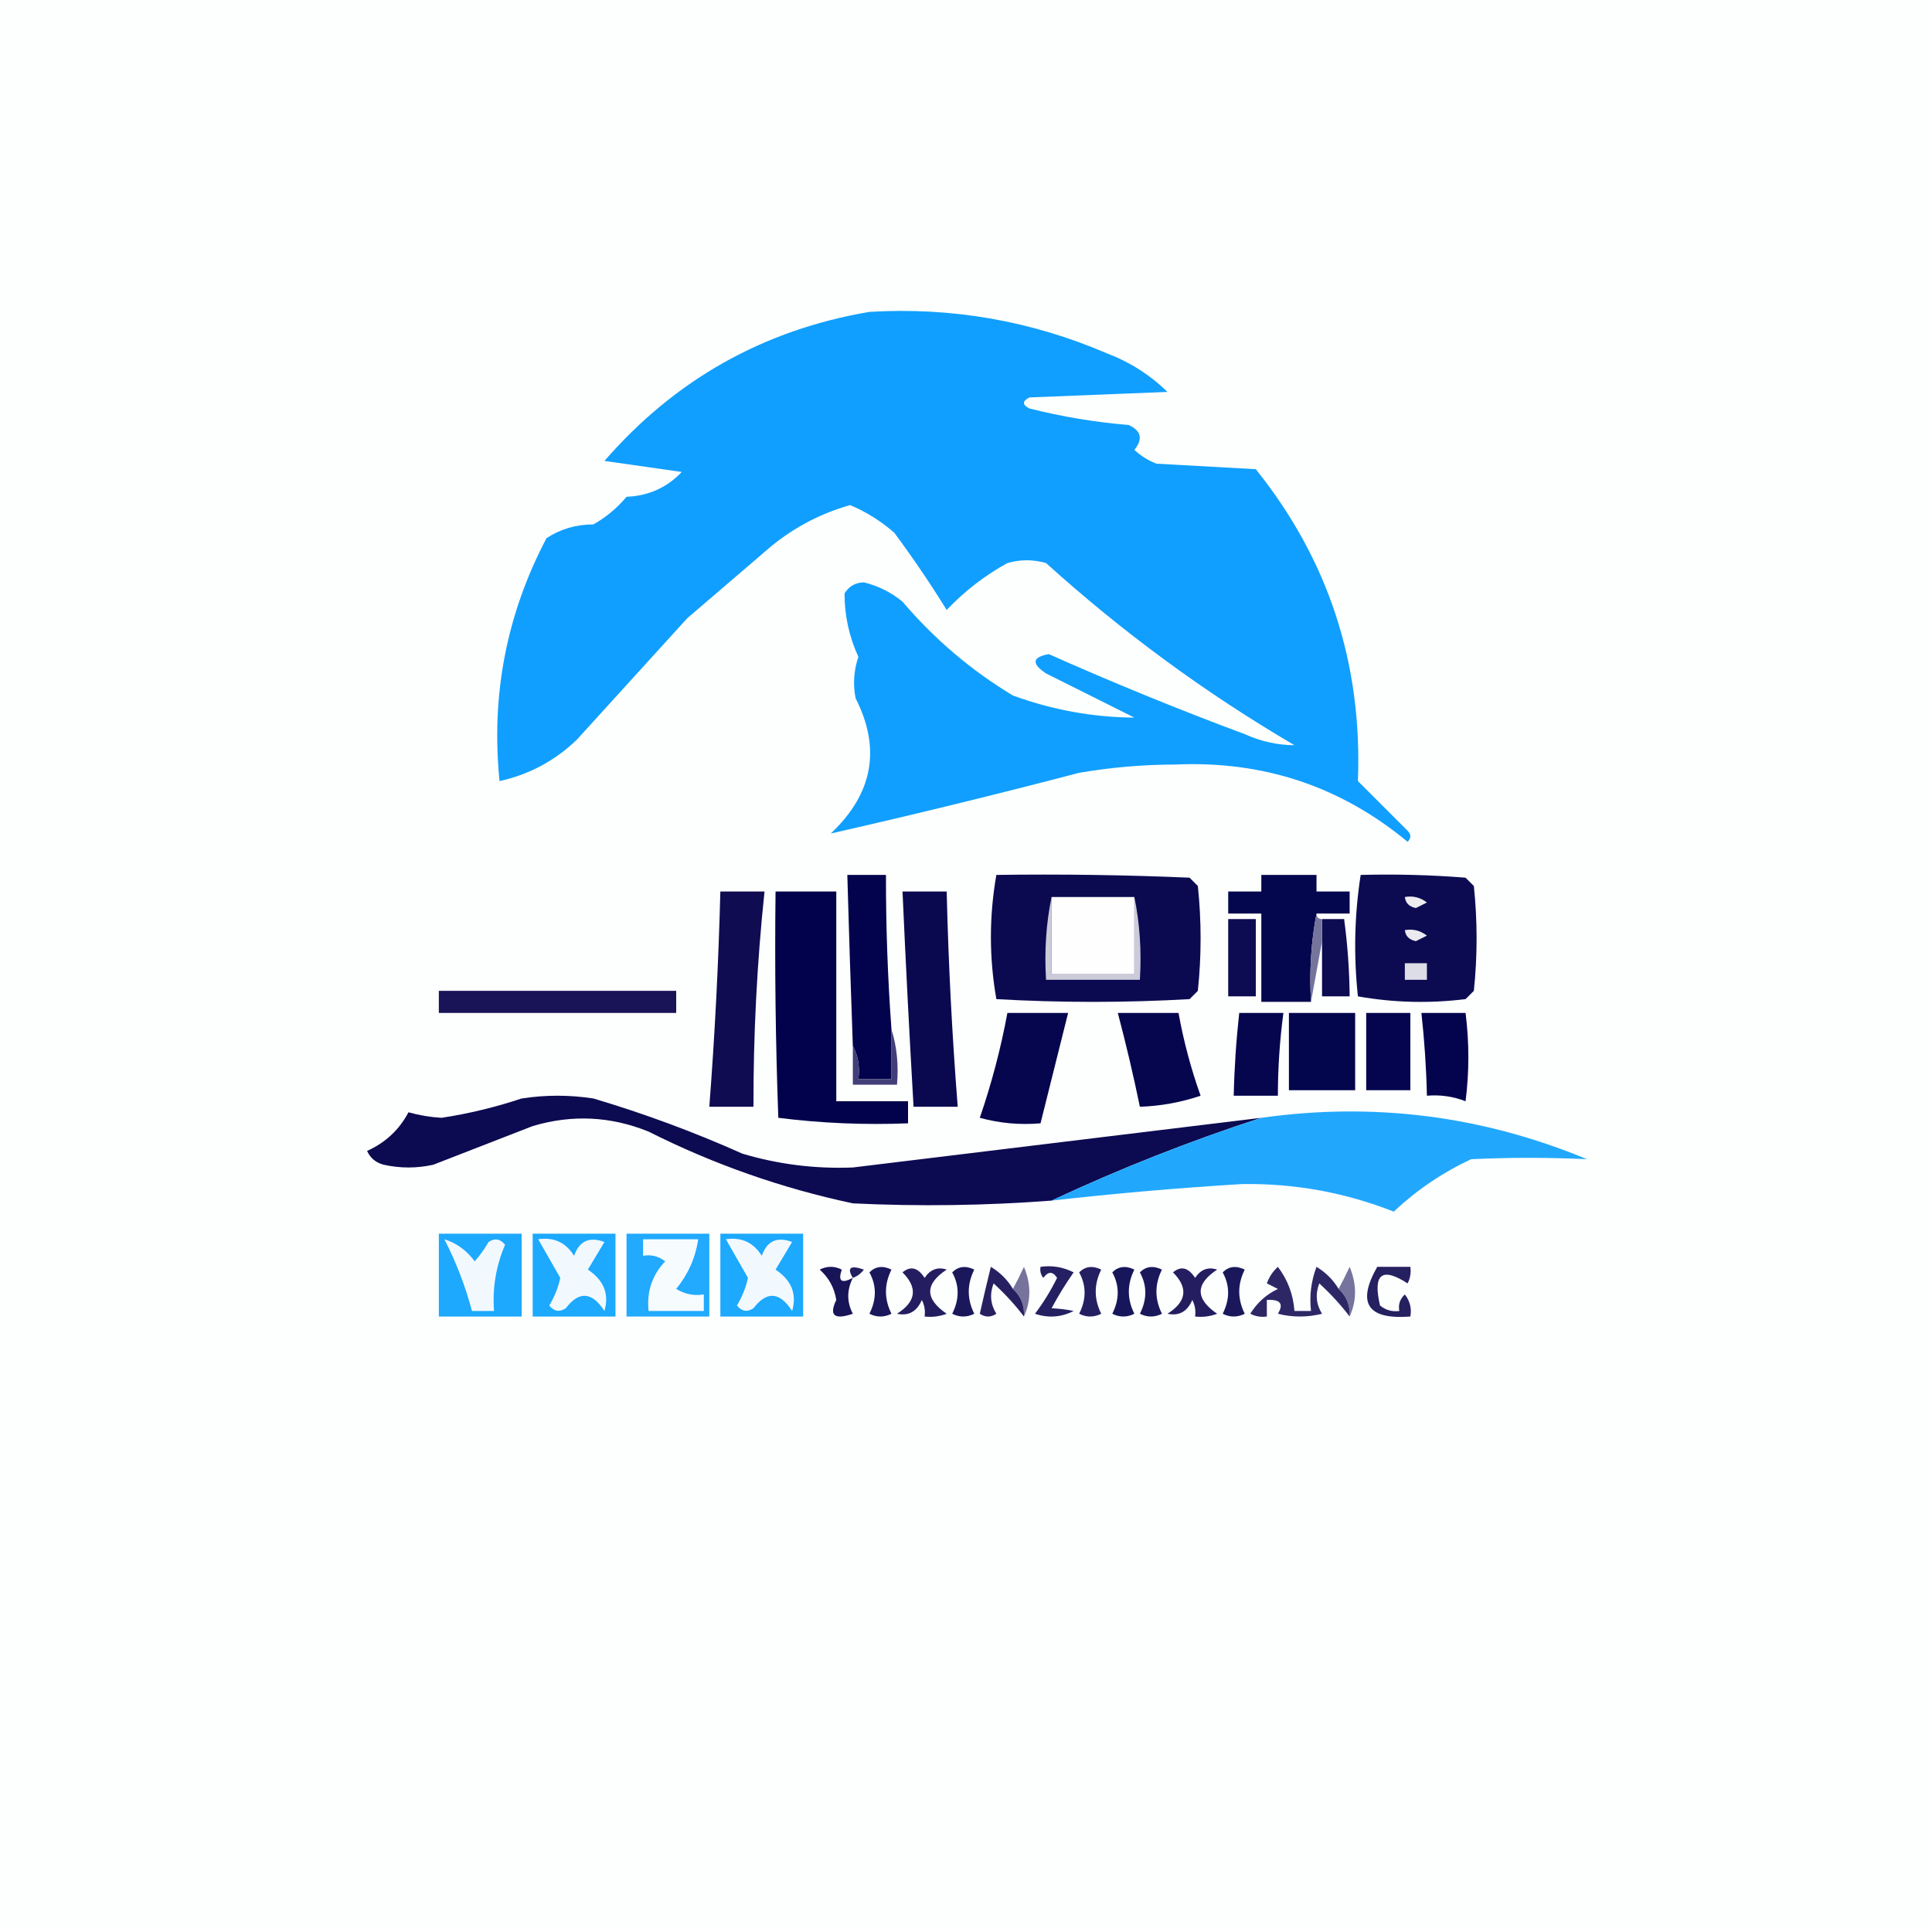
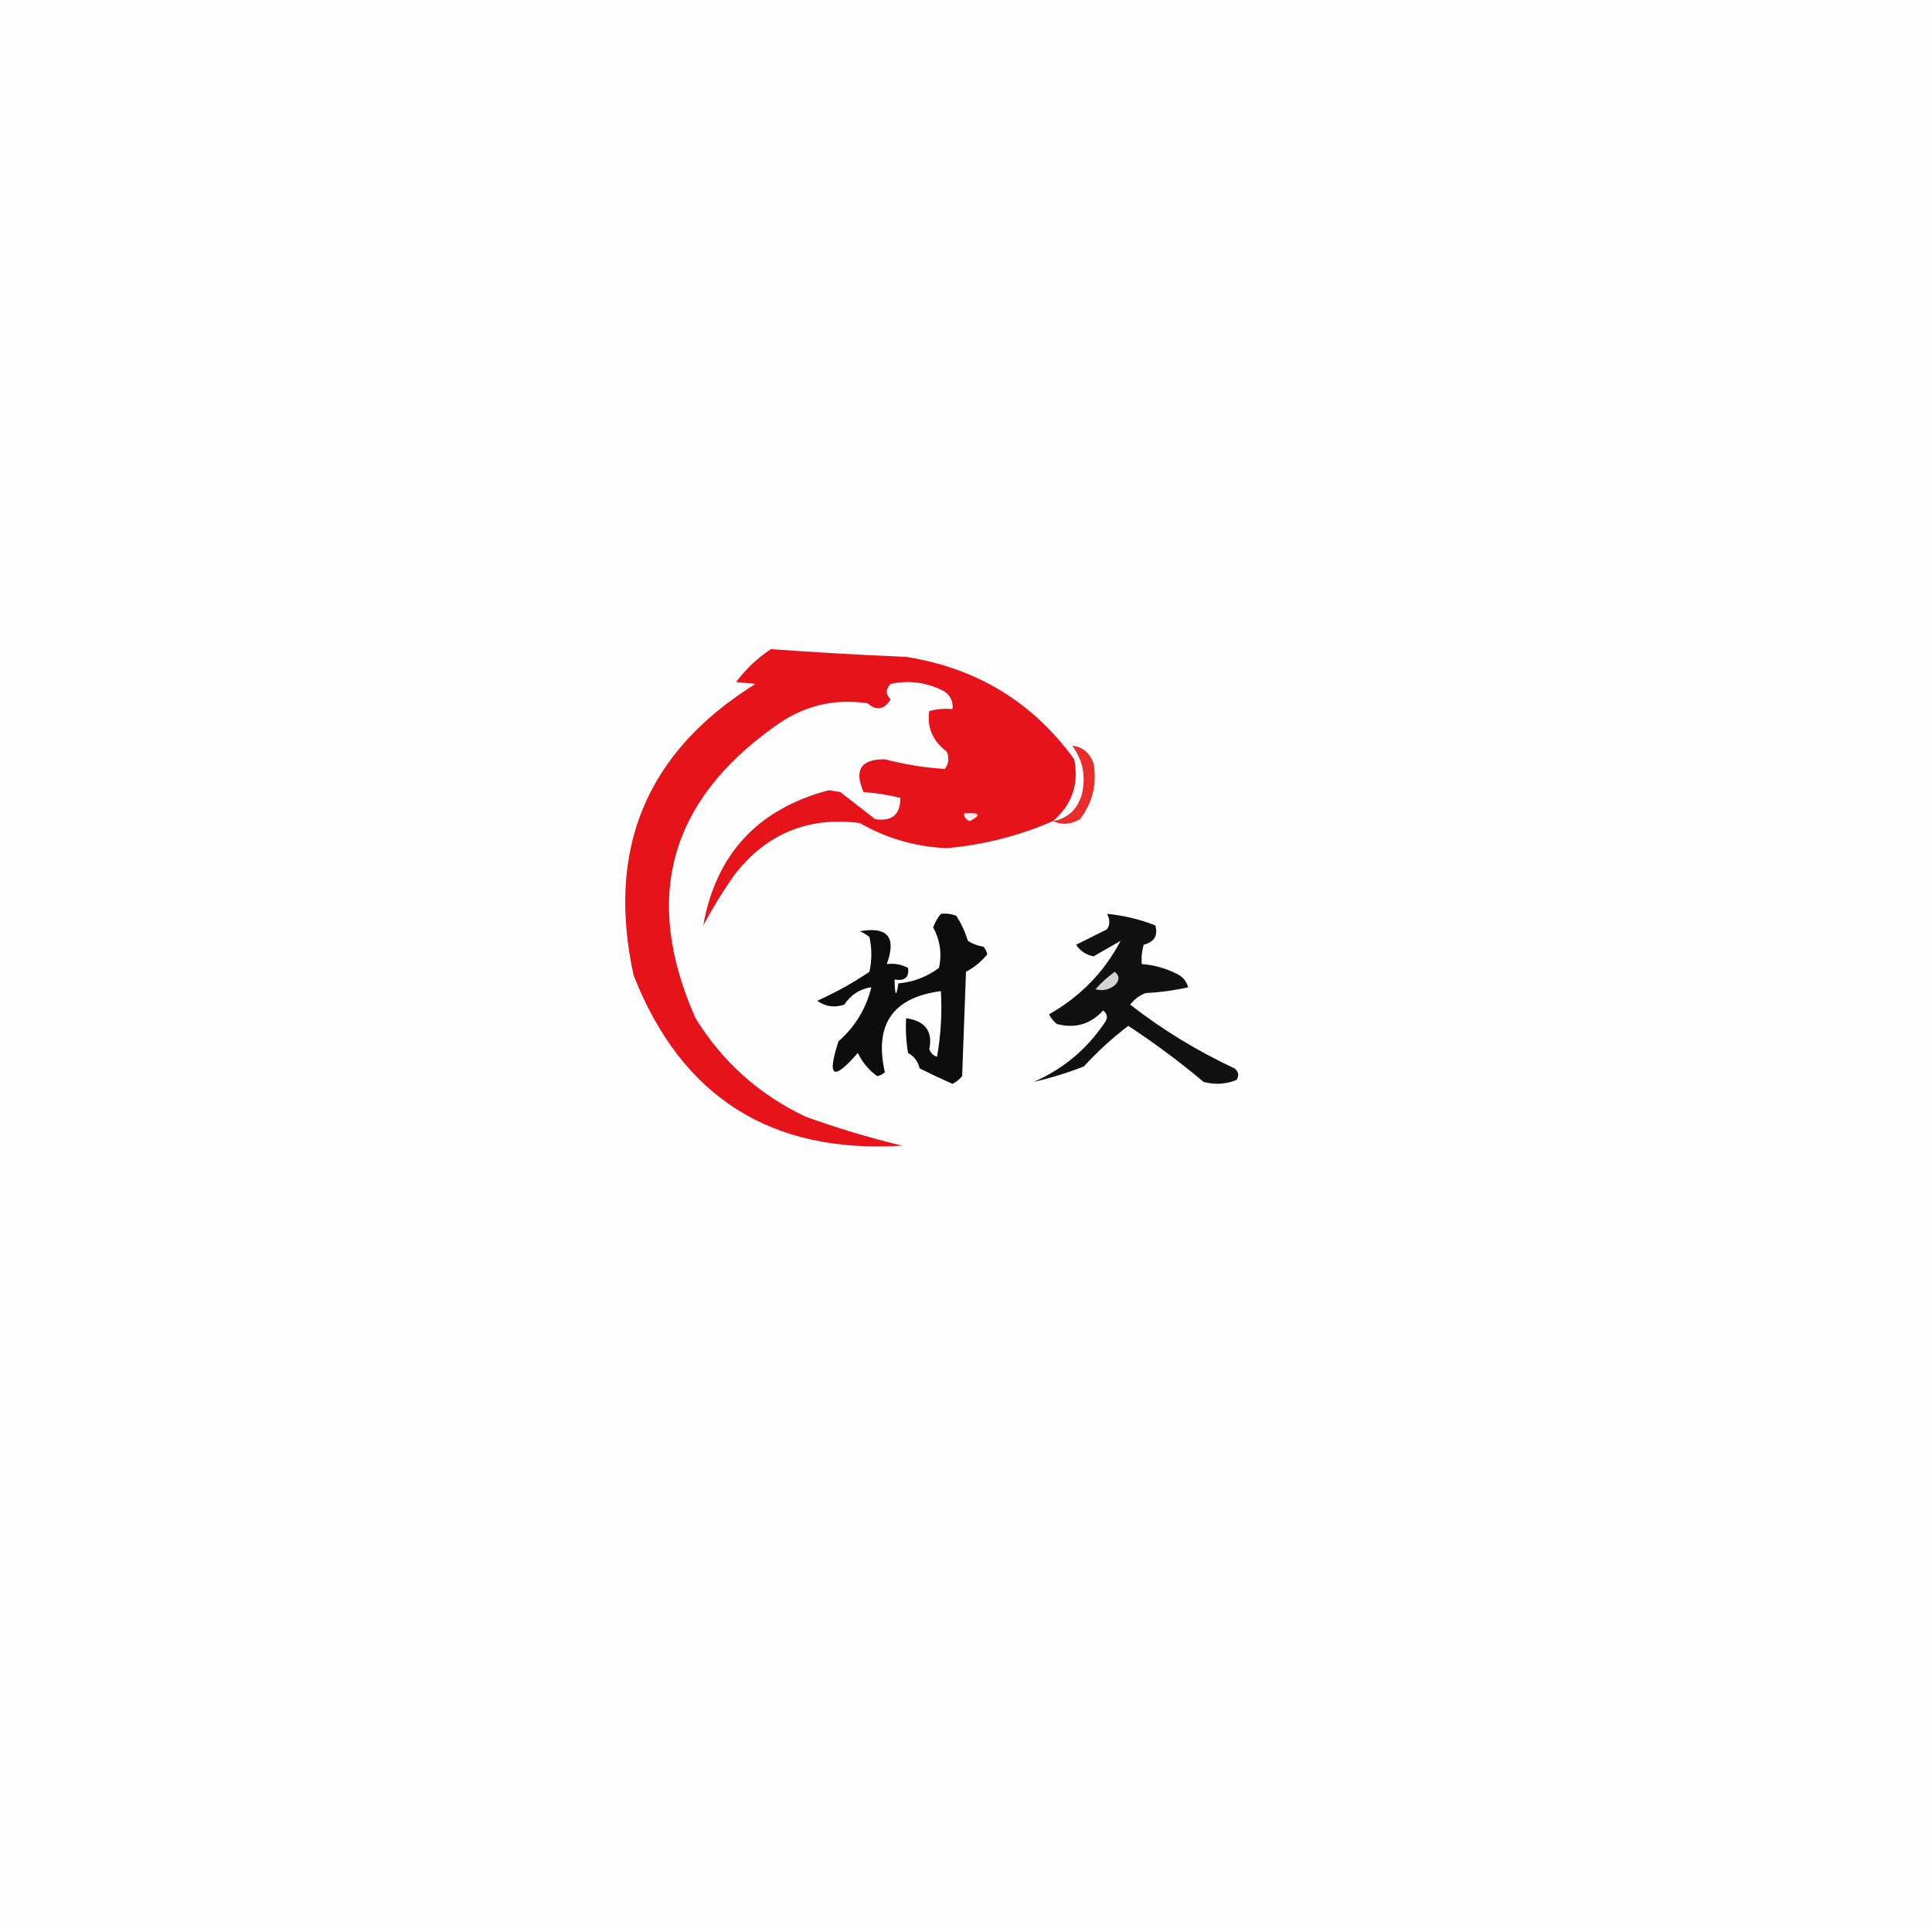
- <svg xmlns="http://www.w3.org/2000/svg" version="1.1" width="350px" height="350px" style="shape-rendering:geometricPrecision; text-rendering:geometricPrecision; image-rendering:optimizeQuality; fill-rule:evenodd; clip-rule:evenodd">
+ <svg xmlns="http://www.w3.org/2000/svg" version="1.1" width="500px" height="500px" style="shape-rendering:geometricPrecision; text-rendering:geometricPrecision; image-rendering:optimizeQuality; fill-rule:evenodd; clip-rule:evenodd">
  <g>
-     <path style="opacity:1" fill="#fdfefe" d="M -0.5,-0.5 C 116.167,-0.5 232.833,-0.5 349.5,-0.5C 349.5,116.167 349.5,232.833 349.5,349.5C 232.833,349.5 116.167,349.5 -0.5,349.5C -0.5,232.833 -0.5,116.167 -0.5,-0.5 Z" />
+     <path style="opacity:1" fill="#fefefe" d="M -0.5,-0.5 C 166.167,-0.5 332.833,-0.5 499.5,-0.5C 499.5,166.167 499.5,332.833 499.5,499.5C 332.833,499.5 166.167,499.5 -0.5,499.5C -0.5,332.833 -0.5,166.167 -0.5,-0.5 Z" />
  </g>
  <g>
-     <path style="opacity:1" fill="#109ffe" d="M 157.5,56.5 C 172.438,55.61 186.771,58.11 200.5,64C 204.675,65.584 208.341,67.918 211.5,71C 203.167,71.333 194.833,71.667 186.5,72C 185.167,72.667 185.167,73.333 186.5,74C 192.386,75.487 198.386,76.487 204.5,77C 206.754,78.054 207.087,79.554 205.5,81.5C 206.665,82.584 207.998,83.417 209.5,84C 215.5,84.333 221.5,84.667 227.5,85C 240.652,101.402 246.818,120.235 246,141.5C 249,144.5 252,147.5 255,150.5C 255.667,151.167 255.667,151.833 255,152.5C 242.895,142.466 228.895,137.8 213,138.5C 207.12,138.509 201.287,139.009 195.5,140C 180.471,143.935 165.471,147.602 150.5,151C 158.146,143.789 159.646,135.622 155,126.5C 154.501,123.978 154.668,121.478 155.5,119C 153.817,115.3 152.983,111.467 153,107.5C 153.804,106.196 154.971,105.529 156.5,105.5C 159.107,106.137 161.44,107.304 163.5,109C 169.286,115.792 175.952,121.459 183.5,126C 190.642,128.609 197.975,129.942 205.5,130C 200.198,127.349 194.864,124.682 189.5,122C 186.821,120.211 186.987,119.045 190,118.5C 201.722,123.716 213.555,128.549 225.5,133C 228.43,134.318 231.43,134.985 234.5,135C 218.377,125.545 203.377,114.545 189.5,102C 187.167,101.333 184.833,101.333 182.5,102C 178.405,104.259 174.738,107.093 171.5,110.5C 168.529,105.697 165.362,101.03 162,96.5C 159.56,94.378 156.893,92.711 154,91.5C 148.172,93.163 143.005,95.997 138.5,100C 133.833,104 129.167,108 124.5,112C 117.833,119.333 111.167,126.667 104.5,134C 100.532,137.817 95.865,140.317 90.5,141.5C 88.925,125.943 91.758,111.277 99,97.5C 101.507,95.845 104.341,95.011 107.5,95C 109.792,93.71 111.792,92.043 113.5,90C 117.498,89.832 120.831,88.332 123.5,85.5C 118.833,84.833 114.167,84.167 109.5,83.5C 122.308,68.764 138.308,59.764 157.5,56.5 Z" />
+     <path style="opacity:1" fill="#e7131a" d="M 272.5,212.5 C 263.724,216.319 254.557,218.652 245,219.5C 236.992,219.165 229.492,216.998 222.5,213C 209.092,211.287 198.258,215.787 190,226.5C 187.083,230.666 184.416,234.999 182,239.5C 185.299,221.028 196.132,209.361 214.5,204.5C 215.5,204.667 216.5,204.833 217.5,205C 220.5,207.333 223.5,209.667 226.5,212C 230.85,212.645 233.017,210.812 233,206.5C 229.924,205.712 226.758,205.212 223.5,205C 220.971,199.28 222.805,196.447 229,196.5C 234.147,197.844 239.314,198.678 244.5,199C 245.554,197.612 245.72,196.112 245,194.5C 241.343,191.71 239.843,188.21 240.5,184C 242.473,183.505 244.473,183.338 246.5,183.5C 246.703,181.61 246.037,180.11 244.5,179C 240.106,176.626 235.44,175.959 230.5,177C 229.167,178.333 229.167,179.667 230.5,181C 228.788,183.692 226.788,184.026 224.5,182C 215.714,180.703 207.714,182.703 200.5,188C 173.109,207.458 166.275,232.625 180,263.5C 186.962,274.793 196.462,283.293 208.5,289C 216.768,291.98 225.102,294.48 233.5,296.5C 199.582,298.633 176.415,283.966 164,252.5C 156.796,219.744 167.296,194.577 195.5,177C 193.576,176.821 191.909,176.654 190.5,176.5C 193.021,173.146 196.021,170.312 199.5,168C 211.1,168.83 222.767,169.497 234.5,170C 252.799,172.887 267.299,181.72 278,196.5C 279.284,202.926 277.451,208.259 272.5,212.5 Z" />
  </g>
  <g>
-     <path style="opacity:1" fill="#02034c" d="M 161.5,186.5 C 161.5,189.5 161.5,192.5 161.5,195.5C 159.5,195.5 157.5,195.5 155.5,195.5C 155.795,193.265 155.461,191.265 154.5,189.5C 154.125,179.168 153.792,168.835 153.5,158.5C 155.833,158.5 158.167,158.5 160.5,158.5C 160.483,167.849 160.817,177.182 161.5,186.5 Z" />
+     <path style="opacity:1" fill="#e92b2c" d="M 272.5,212.5 C 276.382,211.789 278.882,209.456 280,205.5C 281.074,200.891 280.24,196.724 277.5,193C 280.117,193.26 281.95,194.76 283,197.5C 283.946,202.88 282.78,207.713 279.5,212C 277.059,213.392 274.726,213.559 272.5,212.5 Z" />
  </g>
  <g>
-     <path style="opacity:1" fill="#0b0a50" d="M 180.5,158.5 C 192.171,158.333 203.838,158.5 215.5,159C 216,159.5 216.5,160 217,160.5C 217.667,166.833 217.667,173.167 217,179.5C 216.5,180 216,180.5 215.5,181C 203.833,181.667 192.167,181.667 180.5,181C 179.183,173.5 179.183,166 180.5,158.5 Z" />
+     <path style="opacity:1" fill="#feebeb" d="M 249.5,210.5 C 253.588,210.218 254.088,210.885 251,212.5C 249.97,212.164 249.47,211.497 249.5,210.5 Z" />
  </g>
  <g>
-     <path style="opacity:1" fill="#05074e" d="M 238.5,165.5 C 237.512,170.64 237.179,175.974 237.5,181.5C 234.5,181.5 231.5,181.5 228.5,181.5C 228.5,176.167 228.5,170.833 228.5,165.5C 226.5,165.5 224.5,165.5 222.5,165.5C 222.5,164.167 222.5,162.833 222.5,161.5C 224.5,161.5 226.5,161.5 228.5,161.5C 228.5,160.5 228.5,159.5 228.5,158.5C 231.833,158.5 235.167,158.5 238.5,158.5C 238.5,159.5 238.5,160.5 238.5,161.5C 240.5,161.5 242.5,161.5 244.5,161.5C 244.5,162.833 244.5,164.167 244.5,165.5C 242.5,165.5 240.5,165.5 238.5,165.5 Z" />
+     <path style="opacity:1" fill="#111111" d="M 286.5,236.5 C 290.83,236.915 294.997,237.915 299,239.5C 299.741,242.112 298.741,243.778 296,244.5C 295.506,246.134 295.34,247.801 295.5,249.5C 298.647,249.737 301.647,250.57 304.5,252C 306.032,252.7 307.032,253.866 307.5,255.5C 303.878,256.325 300.211,256.825 296.5,257C 294.884,257.615 293.551,258.615 292.5,260C 300.84,266.492 309.84,271.992 319.5,276.5C 320.583,277.365 320.749,278.365 320,279.5C 317.263,280.61 314.429,280.777 311.5,280C 305.271,274.767 298.771,269.934 292,265.5C 287.879,268.618 284.046,272.118 280.5,276C 276.169,277.684 271.836,279.017 267.5,280C 275.179,276.656 281.346,271.489 286,264.5C 286.749,263.365 286.583,262.365 285.5,261.5C 282.229,265.089 278.229,266.256 273.5,265C 272.643,264.311 271.977,263.478 271.5,262.5C 279.617,257.886 285.784,251.552 290,243.5C 287.651,244.84 285.317,246.174 283,247.5C 281.049,247.112 279.549,246.112 278.5,244.5C 281.158,243.171 283.824,241.838 286.5,240.5C 287.292,239.3 287.292,237.967 286.5,236.5 Z" />
  </g>
  <g>
-     <path style="opacity:1" fill="#0c0b51" d="M 246.5,158.5 C 252.842,158.334 259.175,158.5 265.5,159C 266,159.5 266.5,160 267,160.5C 267.667,166.833 267.667,173.167 267,179.5C 266.5,180 266,180.5 265.5,181C 258.918,181.81 252.418,181.643 246,180.5C 245.204,173.087 245.37,165.754 246.5,158.5 Z" />
+     <path style="opacity:1" fill="#0d0d0d" d="M 243.5,236.5 C 244.873,236.343 246.207,236.51 247.5,237C 248.786,239.022 249.786,241.189 250.5,243.5C 251.729,244.281 253.062,244.781 254.5,245C 255.022,245.561 255.355,246.228 255.5,247C 253.977,248.854 252.144,250.354 250,251.5C 249.667,260.5 249.333,269.5 249,278.5C 248.311,279.357 247.478,280.023 246.5,280.5C 243.618,279.228 240.785,277.895 238,276.5C 237.585,274.709 236.585,273.376 235,272.5C 234.502,269.518 234.335,266.518 234.5,263.5C 239.453,264.235 241.453,266.902 240.5,271.5C 240.833,272.5 241.5,273.167 242.5,273.5C 243.495,267.872 243.829,262.206 243.5,256.5C 231.038,258.141 226.205,265.141 229,277.5C 228.439,278.022 227.772,278.355 227,278.5C 224.883,276.968 223.216,274.968 222,272.5C 215.603,279.877 213.937,278.877 217,269.5C 221.321,265.691 224.154,261.025 225.5,255.5C 222.561,255.918 220.228,257.418 218.5,260C 215.947,260.851 213.614,260.518 211.5,259C 216.242,256.88 220.742,254.38 225,251.5C 225.667,248.5 225.667,245.5 225,242.5C 224.25,241.874 223.416,241.374 222.5,241C 229.721,239.724 232.054,242.558 229.5,249.5C 231.467,249.261 233.301,249.594 235,250.5C 235.333,252.934 234.166,253.934 231.5,253.5C 231.622,257.838 231.955,258.172 232.5,254.5C 236.354,254.159 239.854,252.826 243,250.5C 243.807,246.814 243.307,243.314 241.5,240C 241.978,238.697 242.645,237.531 243.5,236.5 Z" />
  </g>
  <g>
-     <path style="opacity:1" fill="#0f0c52" d="M 130.5,161.5 C 133.167,161.5 135.833,161.5 138.5,161.5C 137.135,174.458 136.469,187.458 136.5,200.5C 133.833,200.5 131.167,200.5 128.5,200.5C 129.499,187.518 130.165,174.518 130.5,161.5 Z" />
-   </g>
-   <g>
-     <path style="opacity:1" fill="#01014c" d="M 140.5,161.5 C 144.167,161.5 147.833,161.5 151.5,161.5C 151.5,174.167 151.5,186.833 151.5,199.5C 155.833,199.5 160.167,199.5 164.5,199.5C 164.5,200.833 164.5,202.167 164.5,203.5C 156.58,203.815 148.747,203.482 141,202.5C 140.5,188.837 140.333,175.171 140.5,161.5 Z" />
-   </g>
-   <g>
-     <path style="opacity:1" fill="#0a0950" d="M 163.5,161.5 C 166.167,161.5 168.833,161.5 171.5,161.5C 171.812,174.52 172.479,187.52 173.5,200.5C 170.833,200.5 168.167,200.5 165.5,200.5C 164.745,187.505 164.078,174.505 163.5,161.5 Z" />
-   </g>
-   <g>
-     <path style="opacity:1" fill="#ececf1" d="M 254.5,162.5 C 255.978,162.238 257.311,162.571 258.5,163.5C 257.833,163.833 257.167,164.167 256.5,164.5C 255.287,164.253 254.62,163.586 254.5,162.5 Z" />
-   </g>
-   <g>
-     <path style="opacity:1" fill="#0d0b52" d="M 222.5,166.5 C 224.167,166.5 225.833,166.5 227.5,166.5C 227.5,171.167 227.5,175.833 227.5,180.5C 225.833,180.5 224.167,180.5 222.5,180.5C 222.5,175.833 222.5,171.167 222.5,166.5 Z" />
-   </g>
-   <g>
-     <path style="opacity:1" fill="#0d0b51" d="M 239.5,166.5 C 240.833,166.5 242.167,166.5 243.5,166.5C 244.127,171.141 244.46,175.807 244.5,180.5C 242.833,180.5 241.167,180.5 239.5,180.5C 239.5,177.167 239.5,173.833 239.5,170.5C 239.5,169.167 239.5,167.833 239.5,166.5 Z" />
-   </g>
-   <g>
-     <path style="opacity:1" fill="#eaeaf0" d="M 254.5,168.5 C 255.978,168.238 257.311,168.571 258.5,169.5C 257.833,169.833 257.167,170.167 256.5,170.5C 255.287,170.253 254.62,169.586 254.5,168.5 Z" />
-   </g>
-   <g>
-     <path style="opacity:1" fill="#cbcbd9" d="M 190.5,162.5 C 190.5,167.167 190.5,171.833 190.5,176.5C 195.5,176.5 200.5,176.5 205.5,176.5C 205.5,171.833 205.5,167.167 205.5,162.5C 206.487,167.305 206.821,172.305 206.5,177.5C 200.833,177.5 195.167,177.5 189.5,177.5C 189.179,172.305 189.513,167.305 190.5,162.5 Z" />
-   </g>
-   <g>
-     <path style="opacity:1" fill="#fefefe" d="M 190.5,162.5 C 195.5,162.5 200.5,162.5 205.5,162.5C 205.5,167.167 205.5,171.833 205.5,176.5C 200.5,176.5 195.5,176.5 190.5,176.5C 190.5,171.833 190.5,167.167 190.5,162.5 Z" />
-   </g>
-   <g>
-     <path style="opacity:1" fill="#dddde7" d="M 254.5,174.5 C 255.833,174.5 257.167,174.5 258.5,174.5C 258.5,175.5 258.5,176.5 258.5,177.5C 257.167,177.5 255.833,177.5 254.5,177.5C 254.5,176.5 254.5,175.5 254.5,174.5 Z" />
-   </g>
-   <g>
-     <path style="opacity:1" fill="#75749d" d="M 238.5,165.5 C 238.5,166.167 238.833,166.5 239.5,166.5C 239.5,167.833 239.5,169.167 239.5,170.5C 238.833,174.167 238.167,177.833 237.5,181.5C 237.179,175.974 237.512,170.64 238.5,165.5 Z" />
-   </g>
-   <g>
-     <path style="opacity:1" fill="#191458" d="M 79.5,179.5 C 93.833,179.5 108.167,179.5 122.5,179.5C 122.5,180.833 122.5,182.167 122.5,183.5C 108.167,183.5 93.833,183.5 79.5,183.5C 79.5,182.167 79.5,180.833 79.5,179.5 Z" />
-   </g>
-   <g>
-     <path style="opacity:1" fill="#06064e" d="M 182.5,183.5 C 186.167,183.5 189.833,183.5 193.5,183.5C 191.833,190.167 190.167,196.833 188.5,203.5C 184.774,203.823 181.107,203.489 177.5,202.5C 179.639,196.276 181.306,189.943 182.5,183.5 Z" />
-   </g>
-   <g>
-     <path style="opacity:1" fill="#06064e" d="M 202.5,183.5 C 206.167,183.5 209.833,183.5 213.5,183.5C 214.412,188.575 215.745,193.575 217.5,198.5C 213.928,199.706 210.262,200.373 206.5,200.5C 205.325,194.799 203.991,189.132 202.5,183.5 Z" />
-   </g>
-   <g>
-     <path style="opacity:1" fill="#05064e" d="M 224.5,183.5 C 227.167,183.5 229.833,183.5 232.5,183.5C 231.836,188.473 231.503,193.473 231.5,198.5C 228.833,198.5 226.167,198.5 223.5,198.5C 223.613,193.482 223.947,188.482 224.5,183.5 Z" />
-   </g>
-   <g>
-     <path style="opacity:1" fill="#03054d" d="M 233.5,183.5 C 237.5,183.5 241.5,183.5 245.5,183.5C 245.5,188.167 245.5,192.833 245.5,197.5C 241.5,197.5 237.5,197.5 233.5,197.5C 233.5,192.833 233.5,188.167 233.5,183.5 Z" />
-   </g>
-   <g>
-     <path style="opacity:1" fill="#04054e" d="M 247.5,183.5 C 250.167,183.5 252.833,183.5 255.5,183.5C 255.5,188.167 255.5,192.833 255.5,197.5C 252.833,197.5 250.167,197.5 247.5,197.5C 247.5,192.833 247.5,188.167 247.5,183.5 Z" />
-   </g>
-   <g>
-     <path style="opacity:1" fill="#03044d" d="M 257.5,183.5 C 260.167,183.5 262.833,183.5 265.5,183.5C 266.177,188.874 266.177,194.208 265.5,199.5C 263.253,198.626 260.92,198.292 258.5,198.5C 258.387,193.482 258.053,188.482 257.5,183.5 Z" />
-   </g>
-   <g>
-     <path style="opacity:1" fill="#423f78" d="M 161.5,186.5 C 162.479,189.625 162.813,192.958 162.5,196.5C 159.833,196.5 157.167,196.5 154.5,196.5C 154.5,194.167 154.5,191.833 154.5,189.5C 155.461,191.265 155.795,193.265 155.5,195.5C 157.5,195.5 159.5,195.5 161.5,195.5C 161.5,192.5 161.5,189.5 161.5,186.5 Z" />
-   </g>
-   <g>
-     <path style="opacity:1" fill="#0c0a51" d="M 228.5,202.5 C 215.528,206.713 202.861,211.713 190.5,217.5C 178.511,218.41 166.511,218.576 154.5,218C 141.601,215.256 129.268,210.923 117.5,205C 110.607,202.21 103.607,201.877 96.5,204C 90.5,206.333 84.5,208.667 78.5,211C 75.5,211.667 72.5,211.667 69.5,211C 68.09,210.632 67.09,209.799 66.5,208.5C 69.827,207.005 72.327,204.671 74,201.5C 75.958,202.051 77.958,202.385 80,202.5C 84.922,201.749 89.755,200.583 94.5,199C 98.833,198.333 103.167,198.333 107.5,199C 116.72,201.74 125.72,205.073 134.5,209C 141.018,210.939 147.684,211.772 154.5,211.5C 179.162,208.501 203.829,205.501 228.5,202.5 Z" />
-   </g>
-   <g>
-     <path style="opacity:1" fill="#21a8fd" d="M 190.5,217.5 C 202.861,211.713 215.528,206.713 228.5,202.5C 248.885,199.635 268.552,202.135 287.5,210C 280.518,209.669 273.518,209.669 266.5,210C 261.314,212.424 256.647,215.591 252.5,219.5C 243.675,216.025 234.509,214.358 225,214.5C 213.468,215.203 201.968,216.203 190.5,217.5 Z" />
-   </g>
-   <g>
-     <path style="opacity:1" fill="#1da9fe" d="M 79.5,223.5 C 84.5,223.5 89.5,223.5 94.5,223.5C 94.5,228.5 94.5,233.5 94.5,238.5C 89.5,238.5 84.5,238.5 79.5,238.5C 79.5,233.5 79.5,228.5 79.5,223.5 Z" />
-   </g>
-   <g>
-     <path style="opacity:1" fill="#1ca9fe" d="M 96.5,223.5 C 101.5,223.5 106.5,223.5 111.5,223.5C 111.5,228.5 111.5,233.5 111.5,238.5C 106.5,238.5 101.5,238.5 96.5,238.5C 96.5,233.5 96.5,228.5 96.5,223.5 Z" />
-   </g>
-   <g>
-     <path style="opacity:1" fill="#21aafe" d="M 113.5,223.5 C 118.5,223.5 123.5,223.5 128.5,223.5C 128.5,228.5 128.5,233.5 128.5,238.5C 123.5,238.5 118.5,238.5 113.5,238.5C 113.5,233.5 113.5,228.5 113.5,223.5 Z" />
-   </g>
-   <g>
-     <path style="opacity:1" fill="#1ca9fe" d="M 130.5,223.5 C 135.5,223.5 140.5,223.5 145.5,223.5C 145.5,228.5 145.5,233.5 145.5,238.5C 140.5,238.5 135.5,238.5 130.5,238.5C 130.5,233.5 130.5,228.5 130.5,223.5 Z" />
-   </g>
-   <g>
-     <path style="opacity:1" fill="#f2f9fe" d="M 80.5,224.5 C 82.716,225.203 84.549,226.536 86,228.5C 86.956,227.421 87.789,226.255 88.5,225C 89.635,224.251 90.635,224.417 91.5,225.5C 89.855,229.325 89.188,233.325 89.5,237.5C 88.167,237.5 86.833,237.5 85.5,237.5C 84.3,232.974 82.633,228.64 80.5,224.5 Z" />
-   </g>
-   <g>
-     <path style="opacity:1" fill="#f1f9fe" d="M 97.5,224.5 C 100.325,224.081 102.491,225.081 104,227.5C 104.949,224.8 106.783,223.967 109.5,225C 108.5,226.667 107.5,228.333 106.5,230C 109.402,231.94 110.402,234.44 109.5,237.5C 107.245,234.005 104.912,233.838 102.5,237C 101.365,237.749 100.365,237.583 99.5,236.5C 100.447,234.941 101.113,233.274 101.5,231.5C 100.149,229.156 98.816,226.822 97.5,224.5 Z" />
-   </g>
-   <g>
-     <path style="opacity:1" fill="#f6fbfe" d="M 116.5,224.5 C 119.833,224.5 123.167,224.5 126.5,224.5C 125.992,227.852 124.658,230.852 122.5,233.5C 124.045,234.452 125.712,234.785 127.5,234.5C 127.5,235.5 127.5,236.5 127.5,237.5C 124.167,237.5 120.833,237.5 117.5,237.5C 117.126,234.028 118.126,231.028 120.5,228.5C 119.311,227.571 117.978,227.238 116.5,227.5C 116.5,226.5 116.5,225.5 116.5,224.5 Z" />
-   </g>
-   <g>
-     <path style="opacity:1" fill="#f1f9fe" d="M 131.5,224.5 C 134.325,224.081 136.491,225.081 138,227.5C 138.949,224.8 140.783,223.967 143.5,225C 142.5,226.667 141.5,228.333 140.5,230C 143.402,231.94 144.402,234.44 143.5,237.5C 141.245,234.005 138.912,233.838 136.5,237C 135.365,237.749 134.365,237.583 133.5,236.5C 134.447,234.941 135.113,233.274 135.5,231.5C 134.149,229.156 132.816,226.822 131.5,224.5 Z" />
-   </g>
-   <g>
-     <path style="opacity:1" fill="#211f60" d="M 154.5,231.5 C 153.386,229.647 154.052,229.147 156.5,230C 155.956,230.717 155.289,231.217 154.5,231.5 Z" />
-   </g>
-   <g>
-     <path style="opacity:1" fill="#252060" d="M 249.5,229.5 C 251.5,229.5 253.5,229.5 255.5,229.5C 255.649,230.552 255.483,231.552 255,232.5C 250.344,229.471 248.677,230.804 250,236.5C 251.011,237.337 252.178,237.67 253.5,237.5C 253.281,236.325 253.614,235.325 254.5,234.5C 255.429,235.689 255.762,237.022 255.5,238.5C 247.747,239.101 245.747,236.101 249.5,229.5 Z" />
-   </g>
-   <g>
-     <path style="opacity:1" fill="#76739d" d="M 185.5,238.5 C 185.608,236.486 184.942,234.82 183.5,233.5C 184.161,232.282 184.828,230.949 185.5,229.5C 186.803,232.645 186.803,235.645 185.5,238.5 Z" />
-   </g>
-   <g>
-     <path style="opacity:1" fill="#76739d" d="M 244.5,238.5 C 244.608,236.486 243.942,234.82 242.5,233.5C 243.161,232.282 243.828,230.949 244.5,229.5C 245.803,232.645 245.803,235.645 244.5,238.5 Z" />
-   </g>
-   <g>
-     <path style="opacity:1" fill="#171458" d="M 154.5,231.5 C 153.395,233.713 153.395,235.88 154.5,238C 151.145,239.15 150.145,238.317 151.5,235.5C 151.152,233.303 150.152,231.47 148.5,230C 149.833,229.333 151.167,229.333 152.5,230C 151.766,232.093 152.433,232.593 154.5,231.5 Z" />
-   </g>
-   <g>
-     <path style="opacity:1" fill="#241e60" d="M 163.5,230.5 C 164.952,229.287 166.286,229.62 167.5,231.5C 168.532,229.96 169.865,229.46 171.5,230C 167.524,232.617 167.524,235.284 171.5,238C 170.207,238.49 168.873,238.657 167.5,238.5C 167.649,237.448 167.483,236.448 167,235.5C 166.094,237.612 164.594,238.445 162.5,238C 165.966,235.806 166.3,233.306 163.5,230.5 Z" />
-   </g>
-   <g>
-     <path style="opacity:1" fill="#241e60" d="M 212.5,230.5 C 213.952,229.287 215.286,229.62 216.5,231.5C 217.532,229.96 218.865,229.46 220.5,230C 216.524,232.617 216.524,235.284 220.5,238C 219.207,238.49 217.873,238.657 216.5,238.5C 216.649,237.448 216.483,236.448 216,235.5C 215.094,237.612 213.594,238.445 211.5,238C 214.966,235.806 215.3,233.306 212.5,230.5 Z" />
-   </g>
-   <g>
-     <path style="opacity:1" fill="#252061" d="M 188.5,229.5 C 190.604,229.201 192.604,229.534 194.5,230.5C 193.041,232.583 191.708,234.75 190.5,237C 192.085,237.085 193.418,237.251 194.5,237.5C 192.235,238.647 189.902,238.814 187.5,238C 189.032,235.966 190.365,233.799 191.5,231.5C 190.726,230.289 189.893,230.289 189,231.5C 188.536,230.906 188.369,230.239 188.5,229.5 Z" />
-   </g>
-   <g>
-     <path style="opacity:1" fill="#262061" d="M 183.5,233.5 C 184.942,234.82 185.608,236.486 185.5,238.5C 183.901,236.396 182.068,234.396 180,232.5C 179.257,234.441 179.424,236.274 180.5,238C 179.5,238.667 178.5,238.667 177.5,238C 178.125,235.2 178.792,232.366 179.5,229.5C 181.188,230.521 182.521,231.855 183.5,233.5 Z" />
-   </g>
-   <g>
-     <path style="opacity:1" fill="#1a185b" d="M 157.5,230.5 C 158.601,229.402 159.934,229.235 161.5,230C 160.167,232.667 160.167,235.333 161.5,238C 160.167,238.667 158.833,238.667 157.5,238C 158.814,235.395 158.814,232.895 157.5,230.5 Z" />
-   </g>
-   <g>
-     <path style="opacity:1" fill="#1a185b" d="M 172.5,230.5 C 173.601,229.402 174.934,229.235 176.5,230C 175.167,232.667 175.167,235.333 176.5,238C 175.167,238.667 173.833,238.667 172.5,238C 173.814,235.395 173.814,232.895 172.5,230.5 Z" />
-   </g>
-   <g>
-     <path style="opacity:1" fill="#231f60" d="M 195.5,230.5 C 196.601,229.402 197.934,229.235 199.5,230C 198.167,232.667 198.167,235.333 199.5,238C 198.167,238.667 196.833,238.667 195.5,238C 196.814,235.395 196.814,232.895 195.5,230.5 Z" />
-   </g>
-   <g>
-     <path style="opacity:1" fill="#18165a" d="M 201.5,230.5 C 202.601,229.402 203.934,229.235 205.5,230C 204.167,232.667 204.167,235.333 205.5,238C 204.167,238.667 202.833,238.667 201.5,238C 202.814,235.395 202.814,232.895 201.5,230.5 Z" />
-   </g>
-   <g>
-     <path style="opacity:1" fill="#1a185b" d="M 206.5,230.5 C 207.601,229.402 208.934,229.235 210.5,230C 209.167,232.667 209.167,235.333 210.5,238C 209.167,238.667 207.833,238.667 206.5,238C 207.814,235.395 207.814,232.895 206.5,230.5 Z" />
-   </g>
-   <g>
-     <path style="opacity:1" fill="#1a185b" d="M 221.5,230.5 C 222.601,229.402 223.934,229.235 225.5,230C 224.167,232.667 224.167,235.333 225.5,238C 224.167,238.667 222.833,238.667 221.5,238C 222.814,235.395 222.814,232.895 221.5,230.5 Z" />
-   </g>
-   <g>
-     <path style="opacity:1" fill="#2d2766" d="M 242.5,233.5 C 243.942,234.82 244.608,236.486 244.5,238.5C 242.901,236.396 241.068,234.396 239,232.5C 238.257,234.441 238.424,236.274 239.5,238C 236.833,238.667 234.167,238.667 231.5,238C 232.609,236.187 231.942,235.354 229.5,235.5C 229.5,236.5 229.5,237.5 229.5,238.5C 228.448,238.649 227.448,238.483 226.5,238C 227.714,236.021 229.381,234.521 231.5,233.5C 230.833,233.167 230.167,232.833 229.5,232.5C 229.919,231.328 230.585,230.328 231.5,229.5C 233.287,231.858 234.287,234.525 234.5,237.5C 235.5,237.5 236.5,237.5 237.5,237.5C 237.187,234.753 237.52,232.086 238.5,229.5C 240.188,230.521 241.521,231.855 242.5,233.5 Z" />
+     <path style="opacity:1" fill="#d3d3d3" d="M 288.5,251.5 C 289.791,252.542 289.791,253.708 288.5,255C 286.956,256.187 285.289,256.52 283.5,256C 285.063,254.264 286.73,252.764 288.5,251.5 Z" />
  </g>
</svg>
